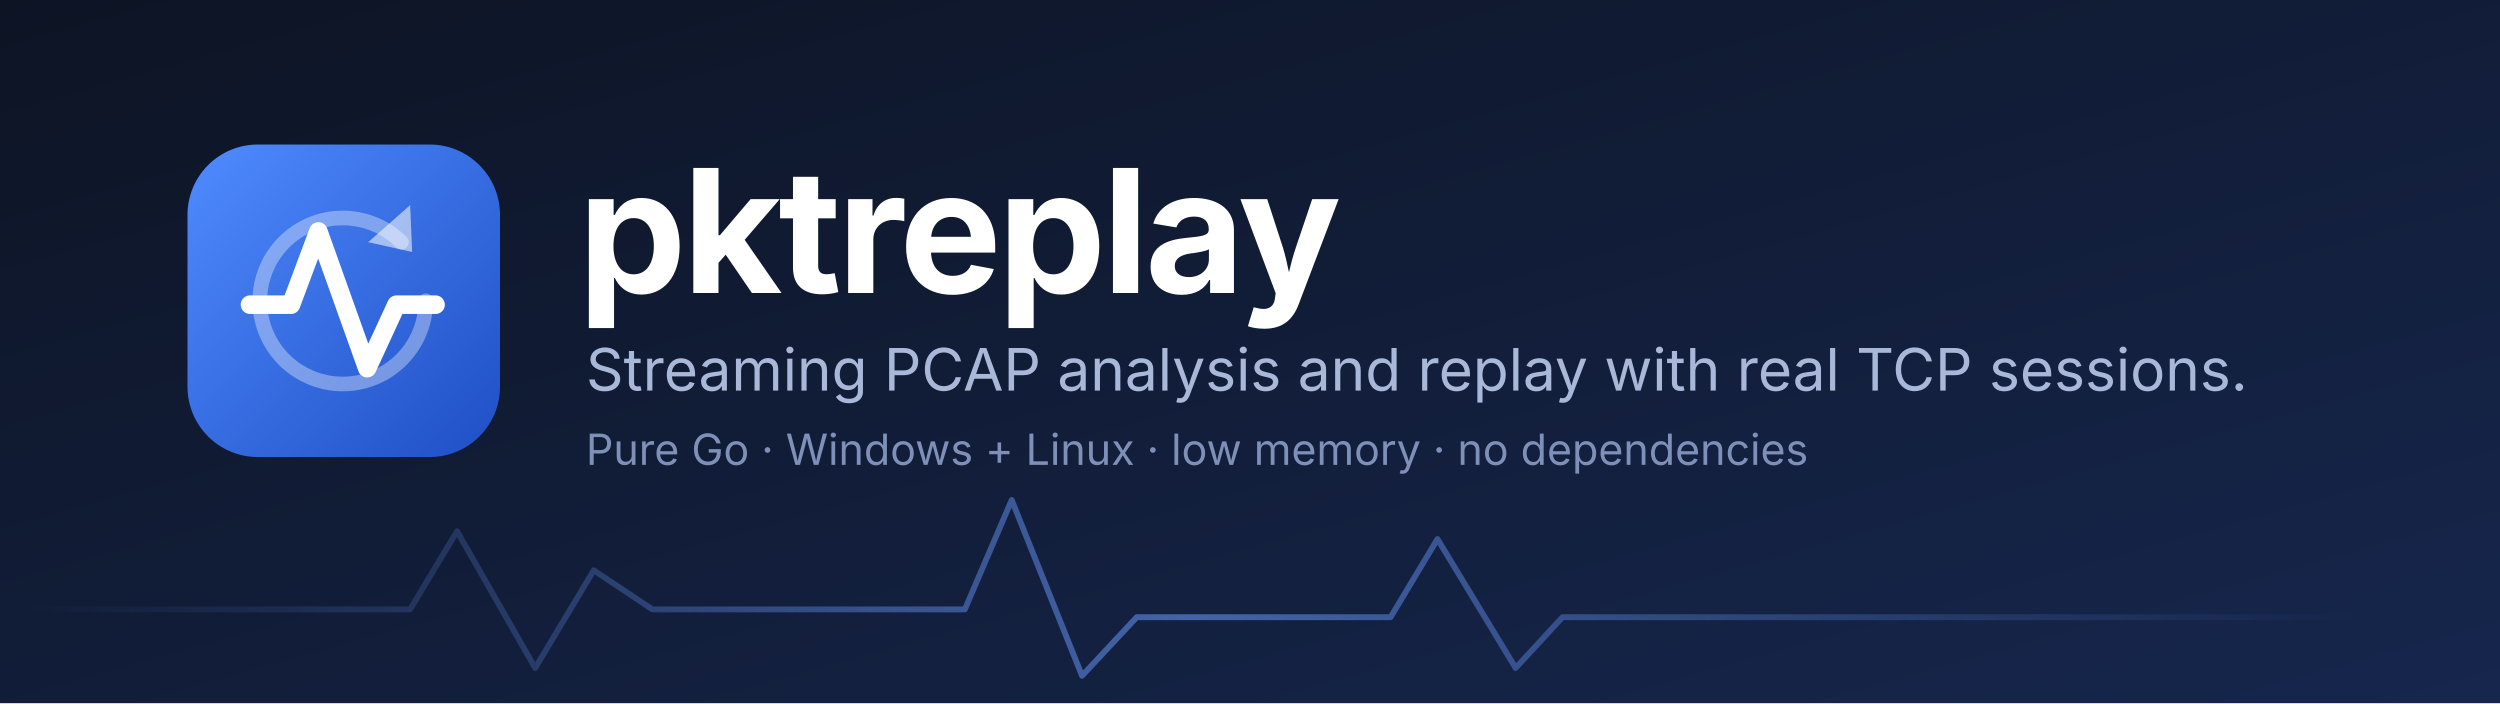
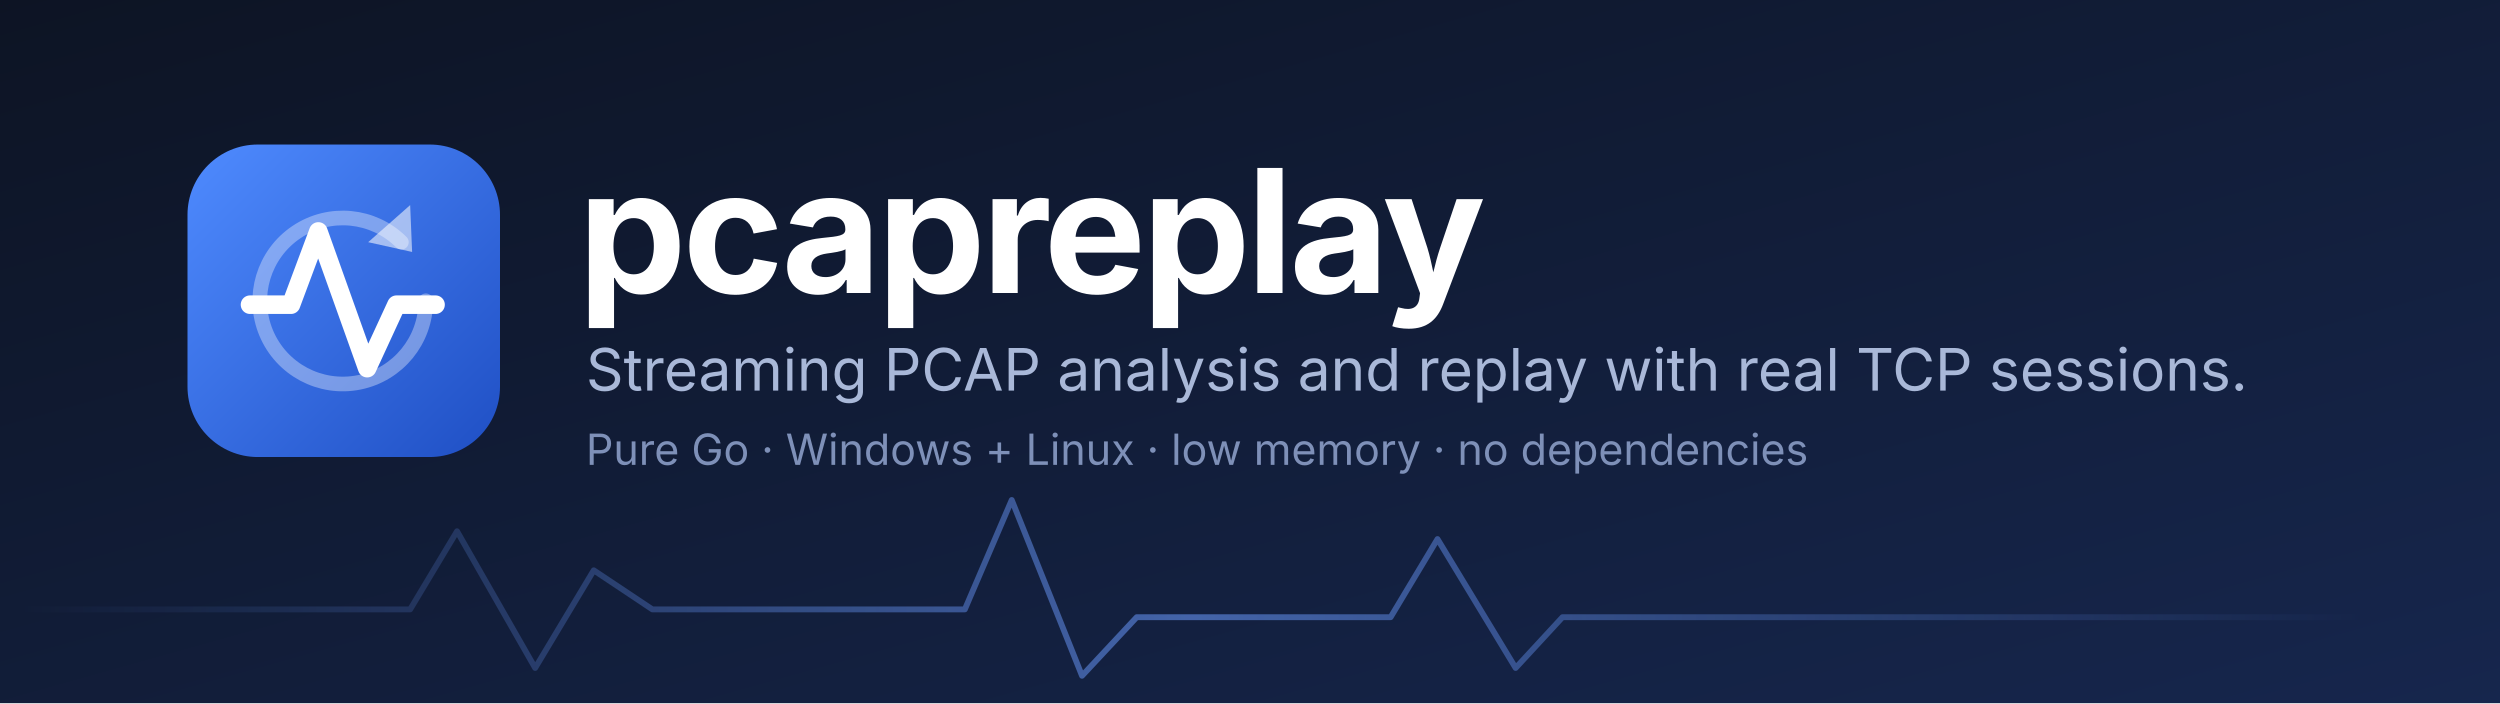
- <svg xmlns="http://www.w3.org/2000/svg" viewBox="0 0 1280 360" width="1280" height="360" role="img" aria-label="pktreplay: streaming PCAP analysis and replay">
+ <svg xmlns="http://www.w3.org/2000/svg" viewBox="0 0 1280 360" width="1280" height="360" role="img" aria-label="pcapreplay: streaming PCAP analysis and replay">
  <defs>
    <linearGradient id="bg" x1="0" y1="0" x2="1" y2="1">
      <stop offset="0" stop-color="#0d1424" />
      <stop offset="1" stop-color="#16264d" />
    </linearGradient>
    <linearGradient id="lg" x1="0" y1="0" x2="1" y2="1">
      <stop offset="0" stop-color="#4f8bff" />
      <stop offset="1" stop-color="#1f4fc4" />
    </linearGradient>
    <linearGradient id="wave" x1="0" y1="0" x2="1" y2="0">
      <stop offset="0" stop-color="#6b9bff" stop-opacity="0" />
      <stop offset=".5" stop-color="#6b9bff" stop-opacity=".55" />
      <stop offset="1" stop-color="#6b9bff" stop-opacity="0" />
    </linearGradient>
  </defs>
  <rect width="1280" height="360" fill="url(#bg)" />
  <g fill="none" stroke="url(#wave)" stroke-width="3" stroke-linecap="round" stroke-linejoin="round">
    <path d="M0 312h210l24-40 40 70 30-50 30 20h160l24-56 36 90 28-30h130l24-40 40 66 24-26h420" />
  </g>
  <g transform="translate(96 74)">
    <rect width="160" height="160" rx="36" fill="url(#lg)" />
    <path d="M122 80a42.5 42.5 0 1 1-12.5-30" fill="none" stroke="#fff" stroke-opacity=".35" stroke-width="7.5" stroke-linecap="round" />
    <path d="M114 31l1 24-22.500-5z" fill="#fff" fill-opacity=".55" />
    <path d="M32 82h21l14-37.500 25 70 15-32.500h20" fill="none" stroke="#fff" stroke-width="9.500" stroke-linecap="round" stroke-linejoin="round" />
  </g>
-   <text x="296" y="150" font-family="Segoe UI, Inter, Helvetica, Arial, sans-serif" font-size="88" font-weight="700" fill="#ffffff" letter-spacing="-2">pktreplay</text>
+   <text x="296" y="150" font-family="Segoe UI, Inter, Helvetica, Arial, sans-serif" font-size="88" font-weight="700" fill="#ffffff" letter-spacing="-2">pcapreplay</text>
  <text x="300" y="200" font-family="Segoe UI, Inter, Helvetica, Arial, sans-serif" font-size="30" fill="#a9b8d8">Streaming PCAP analysis and replay with real TCP sessions.</text>
  <text x="300" y="238" font-family="Segoe UI, Inter, Helvetica, Arial, sans-serif" font-size="22" fill="#7e90b8">Pure Go · Windows + Linux · low memory · no dependencies</text>
</svg>
